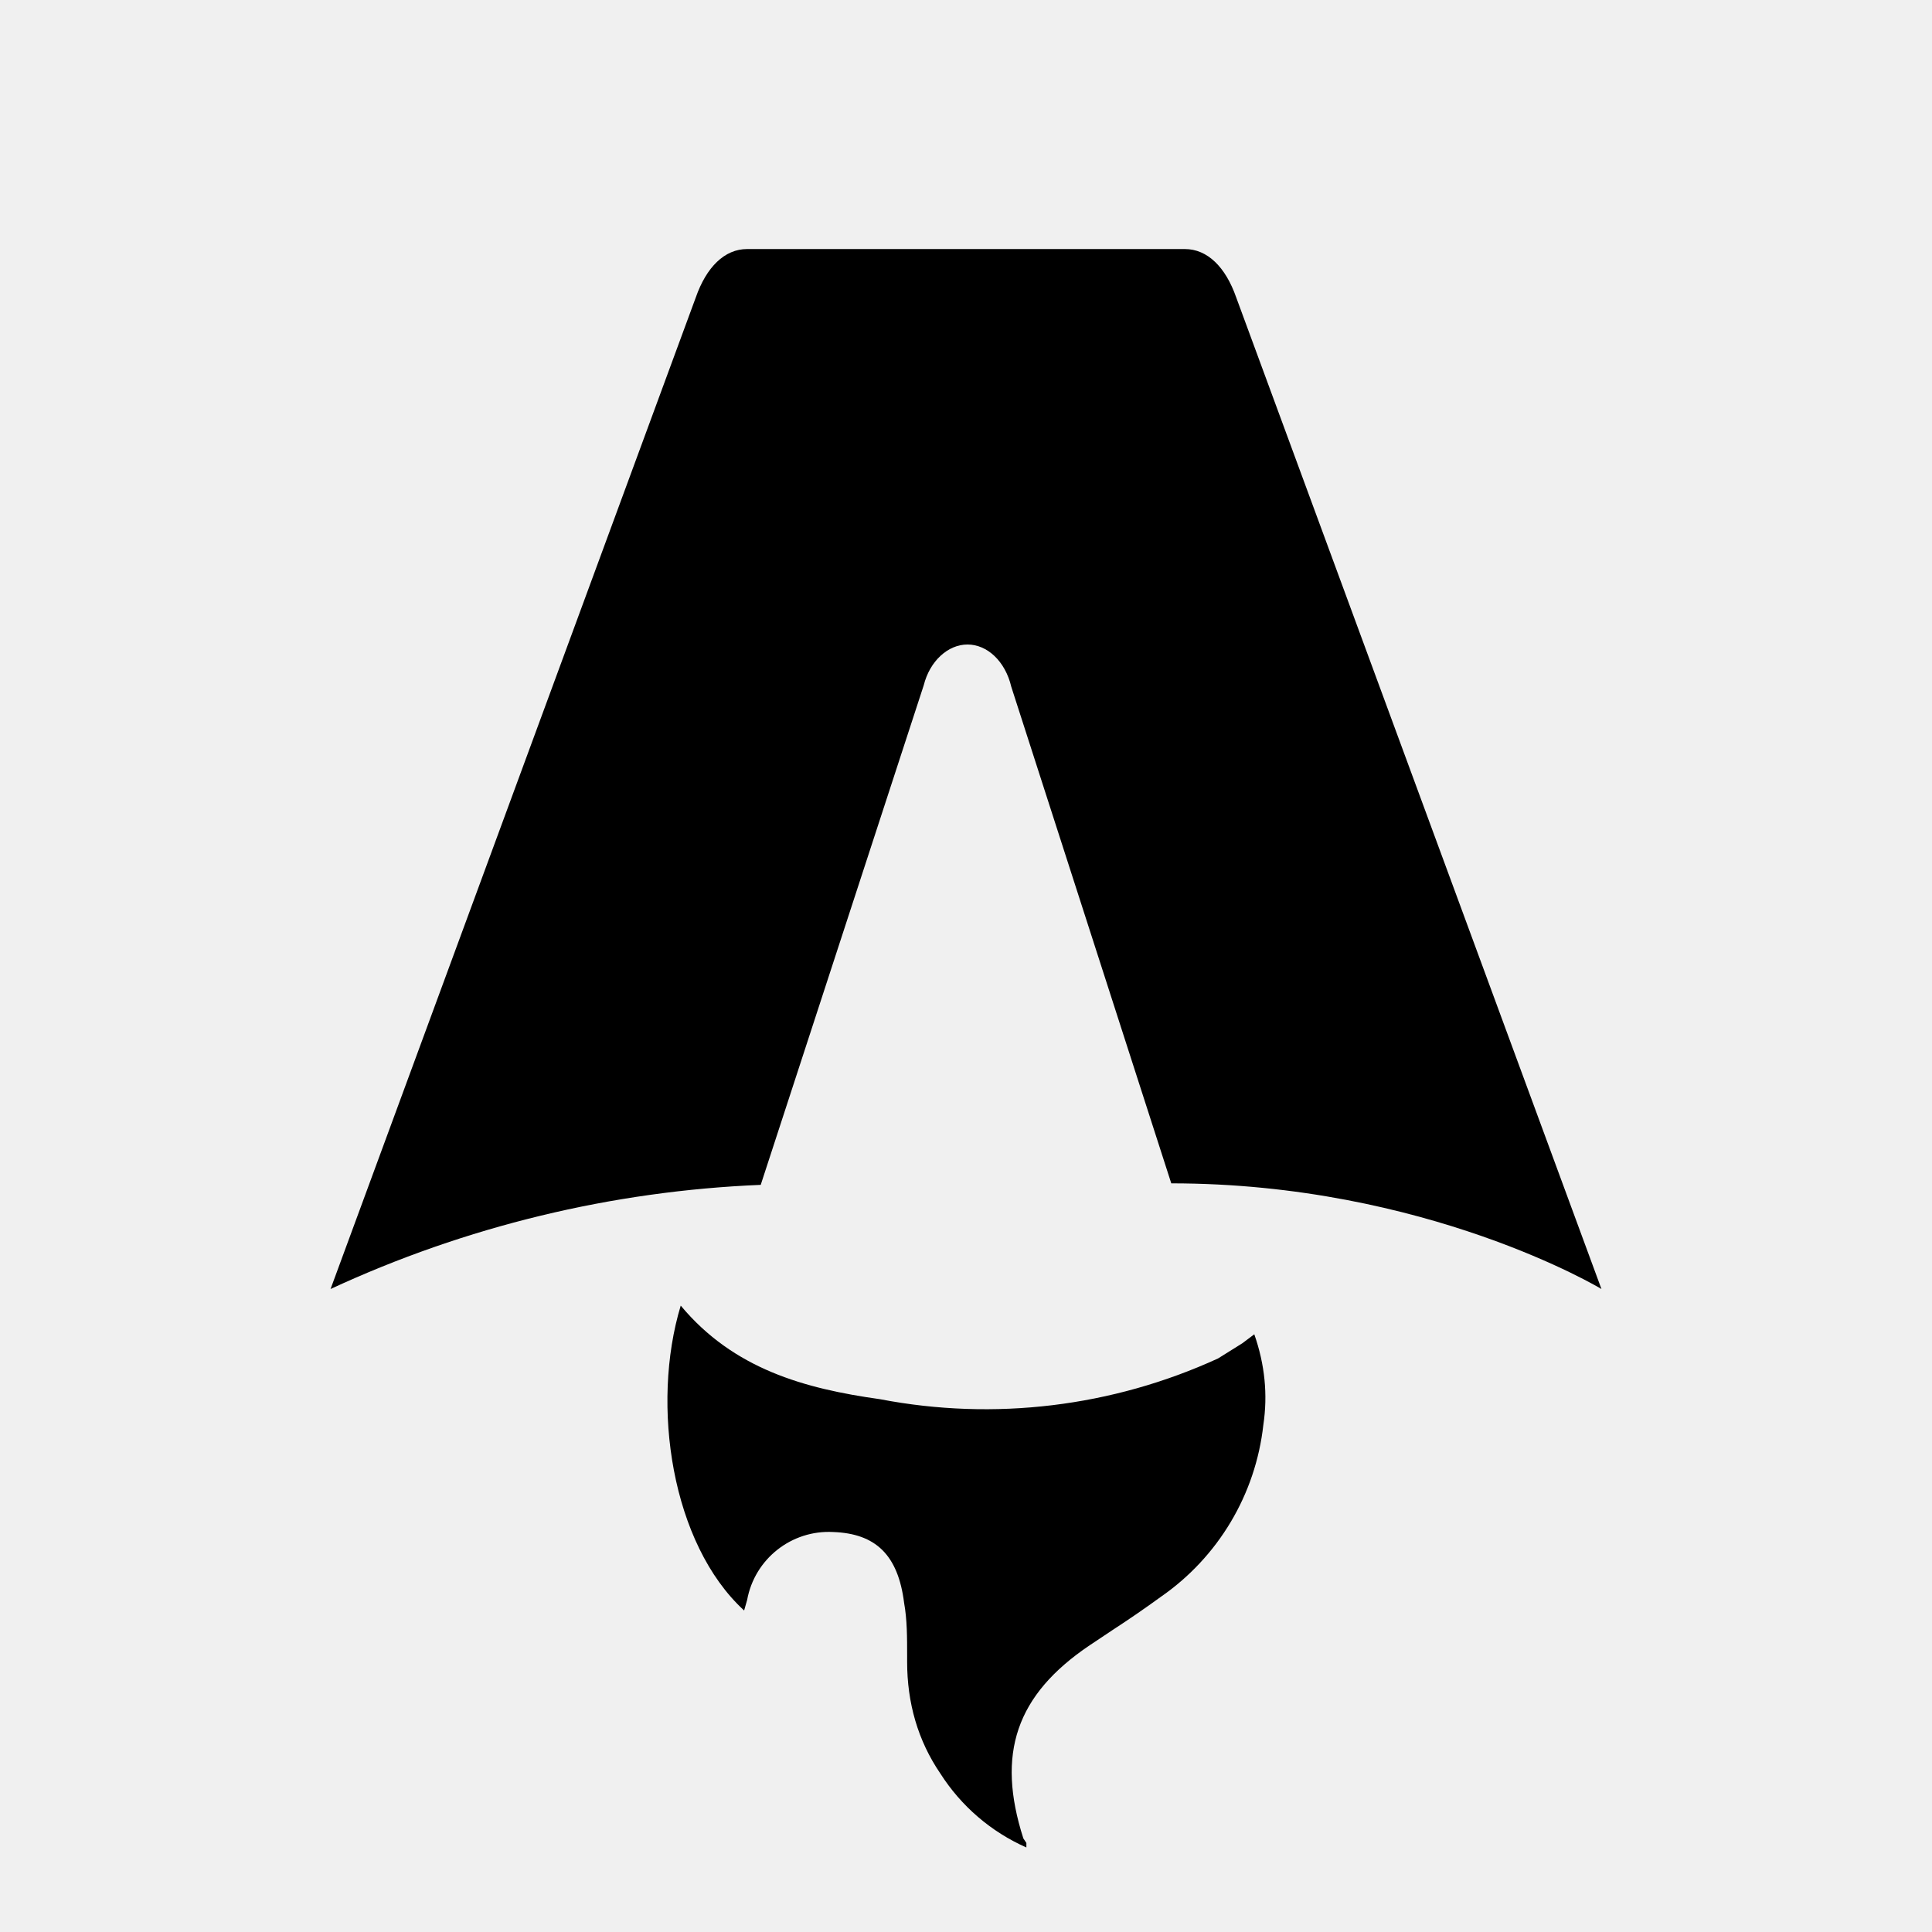
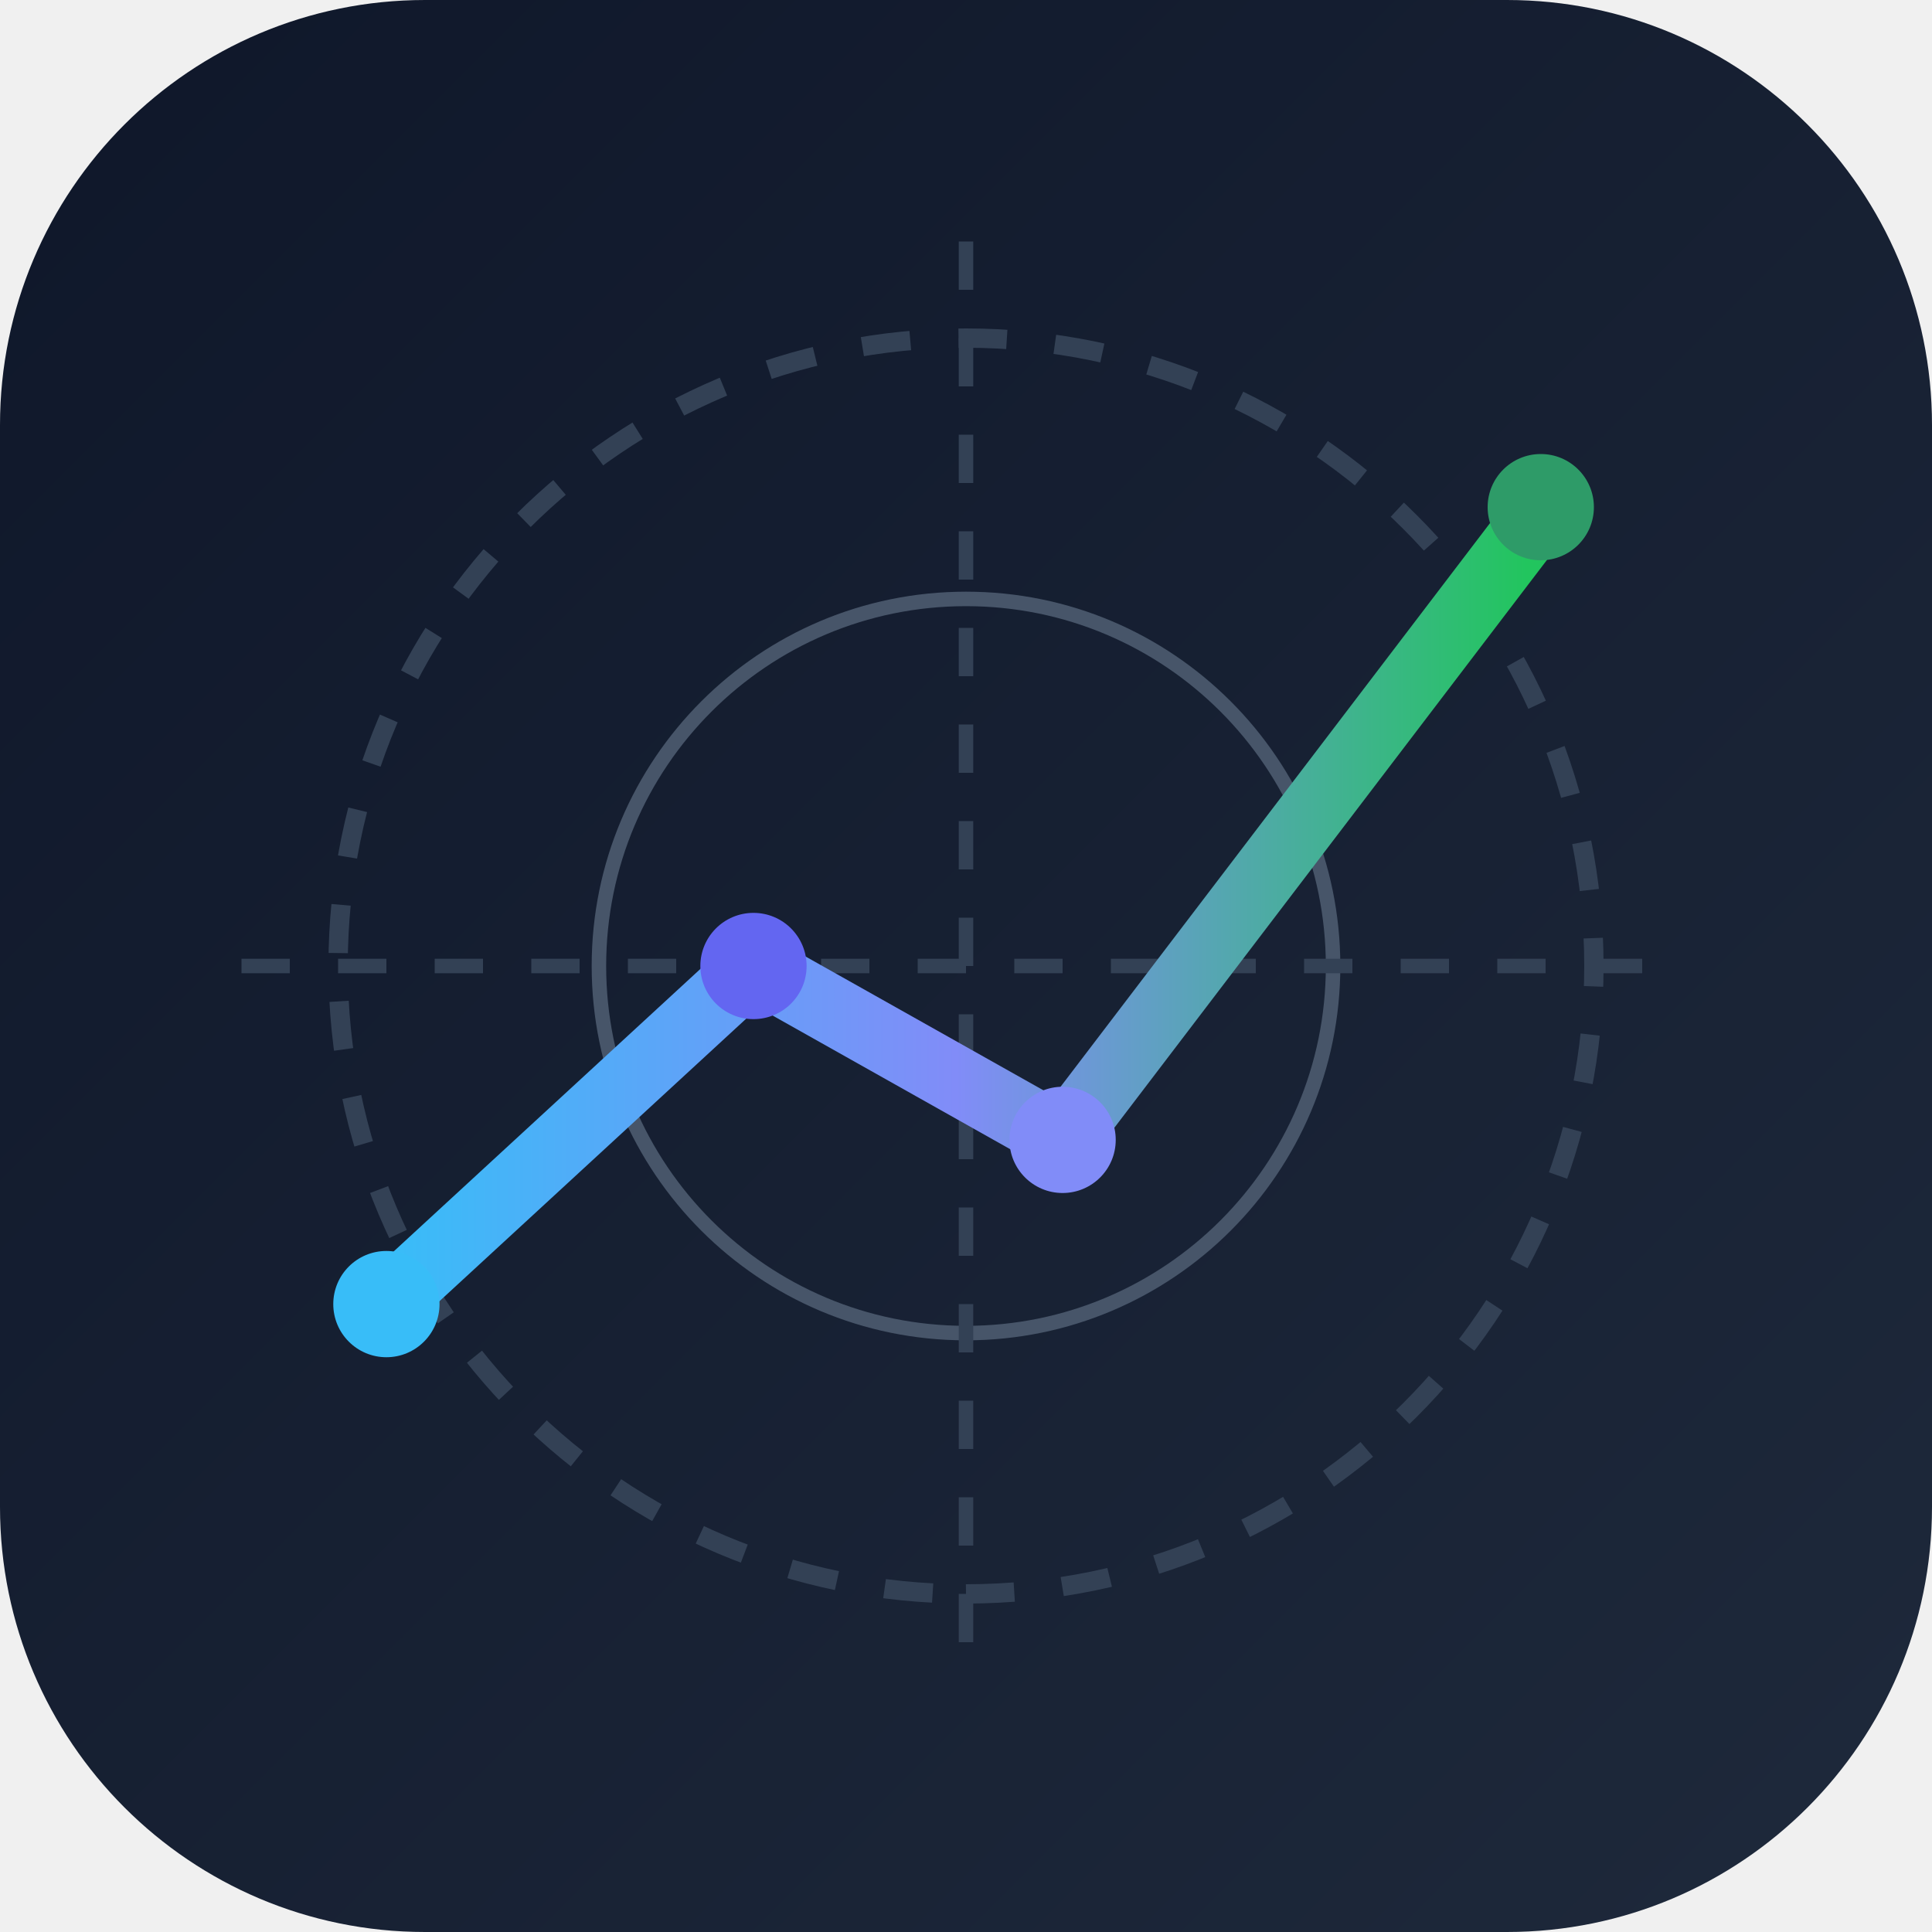
- <svg xmlns="http://www.w3.org/2000/svg" fill="none" viewBox="0 0 128 128">
-   <path d="M50.4 78.5a75.1 75.1 0 0 0-28.5 6.9l24.2-65.7c.7-2 1.9-3.2 3.4-3.2h29c1.5 0 2.7 1.2 3.4 3.2l24.2 65.7s-11.6-7-28.5-7L67 45.5c-.4-1.7-1.6-2.8-2.9-2.8-1.3 0-2.5 1.1-2.9 2.7L50.4 78.5Zm-1.1 28.2Zm-4.2-20.2c-2 6.6-.6 15.8 4.2 20.2a17.5 17.5 0 0 1 .2-.7 5.5 5.5 0 0 1 5.7-4.5c2.8.1 4.3 1.5 4.7 4.7.2 1.1.2 2.3.2 3.5v.4c0 2.7.7 5.2 2.2 7.4a13 13 0 0 0 5.7 4.9v-.3l-.2-.3c-1.8-5.6-.5-9.5 4.4-12.8l1.5-1a73 73 0 0 0 3.2-2.2 16 16 0 0 0 6.8-11.4c.3-2 .1-4-.6-6l-.8.6-1.6 1a37 37 0 0 1-22.4 2.7c-5-.7-9.7-2-13.2-6.2Z" />
-   <style>
-         path { fill: #000; }
-         @media (prefers-color-scheme: dark) {
-             path { fill: #FFF; }
-         }
-     </style>
+ <svg xmlns="http://www.w3.org/2000/svg" width="200" height="200" viewBox="0 0 200 200" fill="none">
+   <g clip-path="url(#clip0_3_2)">
+     <path d="M156 0H44C19.7 0 0 19.7 0 44V156C0 180.301 19.7 200 44 200H156C180.301 200 200 180.301 200 156V44C200 19.7 180.301 0 156 0Z" fill="url(#paint0_linear_3_2)" />
+     <path d="M100 165C135.899 165 165 135.899 165 100C165 64.102 135.899 35 100 35C64.102 35 35 64.102 35 100C35 135.899 64.102 165 100 165Z" stroke="#334155" stroke-width="2" stroke-dasharray="5 5" />
+     <path d="M100 138C120.987 138 138 120.987 138 100C138 79.013 120.987 62 100 62C79.013 62 62 79.013 62 100C62 120.987 79.013 138 100 138Z" stroke="#475569" stroke-width="1.5" />
+     <path d="M100 25V175" stroke="#334155" stroke-width="1.5" stroke-dasharray="5 5" />
+     <path d="M25 100H175" stroke="#334155" stroke-width="1.5" stroke-dasharray="5 5" />
+     <path d="M40 135L78 100L110 118L158 55" stroke="url(#paint1_linear_3_2)" stroke-width="7" stroke-linecap="round" stroke-linejoin="round" />
+     <path d="M40 140.5C43.038 140.5 45.5 138.038 45.5 135C45.5 131.962 43.038 129.5 40 129.5C36.962 129.5 34.5 131.962 34.5 135C34.5 138.038 36.962 140.5 40 140.5Z" fill="#38BDF8" />
+     <path d="M78 105.5C81.038 105.5 83.5 103.038 83.5 100C83.5 96.962 81.038 94.5 78 94.5C74.962 94.5 72.5 96.962 72.5 100C72.5 103.038 74.962 105.5 78 105.5Z" fill="#6366F1" />
+     <path d="M110 123.5C113.038 123.5 115.5 121.038 115.5 118C115.5 114.962 113.038 112.5 110 112.5C106.962 112.5 104.5 114.962 104.5 118C104.5 121.038 106.962 123.5 110 123.5Z" fill="#818CF8" />
+     <path d="M159.5 58C162.538 58 165 55.538 165 52.5C165 49.462 162.538 47 159.5 47C156.462 47 154 49.462 154 52.5C154 55.538 156.462 58 159.5 58Z" fill="#2E9B68" />
+   </g>
+   <defs>
+     <linearGradient id="paint0_linear_3_2" x1="0" y1="0" x2="200" y2="200" gradientUnits="userSpaceOnUse">
+       <stop stop-color="#0F172A" />
+       <stop offset="1" stop-color="#1E293B" />
+     </linearGradient>
+     <linearGradient id="paint1_linear_3_2" x1="40" y1="55" x2="158" y2="55" gradientUnits="userSpaceOnUse">
+       <stop stop-color="#38BDF8" />
+       <stop offset="0.5" stop-color="#818CF8" />
+       <stop offset="1" stop-color="#22C55E" />
+     </linearGradient>
+     <clipPath id="clip0_3_2">
+       <rect width="200" height="200" fill="white" />
+     </clipPath>
+   </defs>
</svg>
